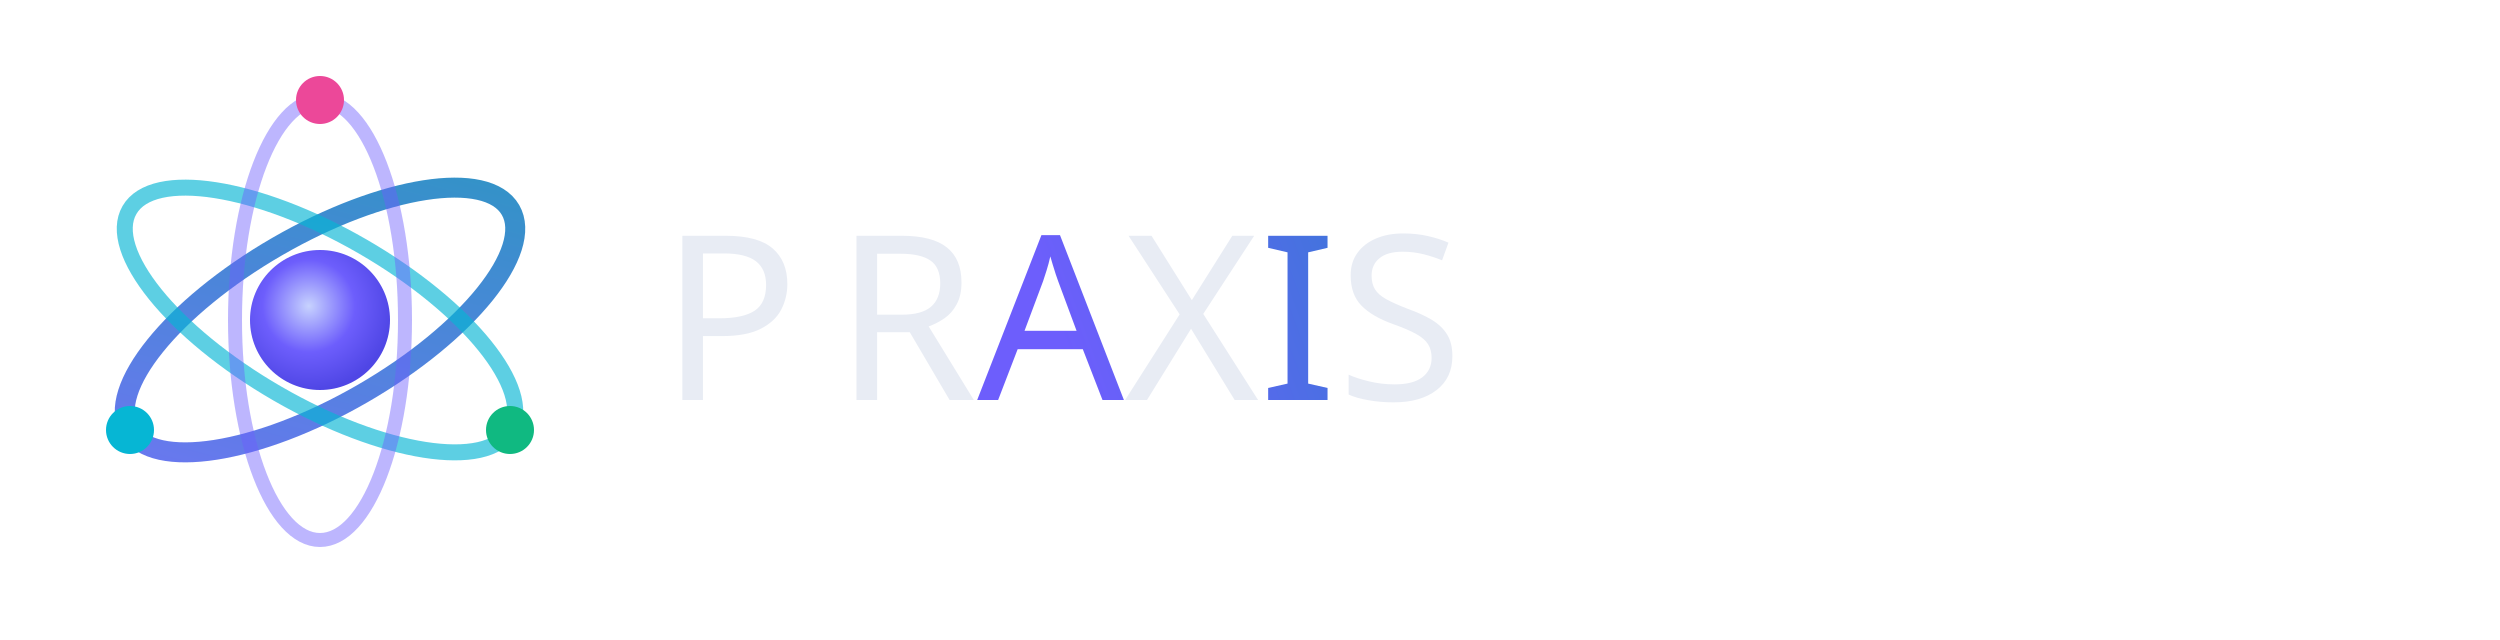
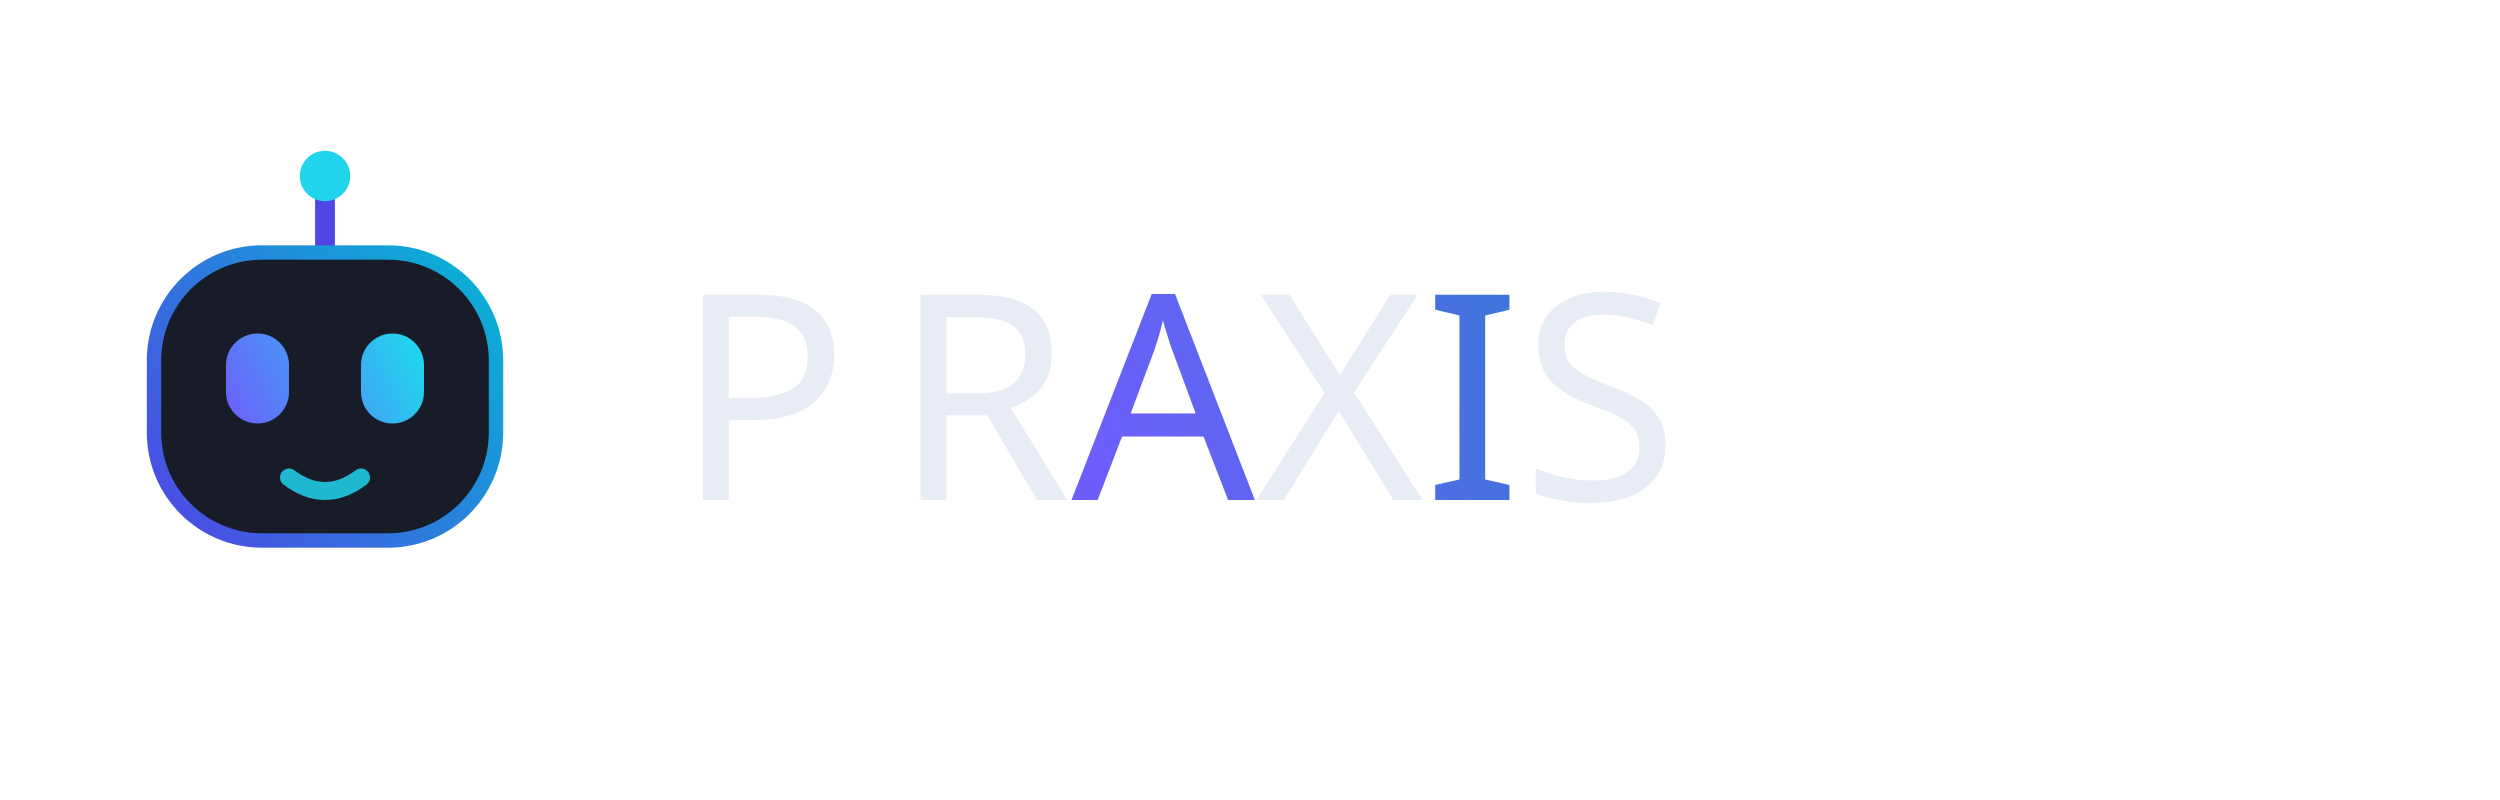
- <svg xmlns="http://www.w3.org/2000/svg" viewBox="0 0 250 64">
+ <svg xmlns="http://www.w3.org/2000/svg" viewBox="0 0 200 64">
  <defs>
-     <radialGradient id="pxs-core" cx="42%" cy="40%" r="60%">
-       <stop offset="0" stop-color="#c7d2fe" />
-       <stop offset="55%" stop-color="#6d5efc" />
-       <stop offset="1" stop-color="#4f46e5" />
-     </radialGradient>
-     <linearGradient id="pxs-ring" x1="10" y1="54" x2="54" y2="10" gradientUnits="userSpaceOnUse">
+     <linearGradient id="pxs-glow" x1="-10" y1="6" x2="10" y2="-4" gradientUnits="userSpaceOnUse">
      <stop offset="0" stop-color="#6d5efc" />
-       <stop offset="1" stop-color="#0891b2" />
+       <stop offset="1" stop-color="#22d3ee" />
    </linearGradient>
-     <linearGradient id="pxs-ai" x1="110" y1="44" x2="175" y2="20" gradientUnits="userSpaceOnUse">
+     <linearGradient id="pxs-rim" x1="-19" y1="17" x2="19" y2="-15" gradientUnits="userSpaceOnUse">
+       <stop offset="0" stop-color="#4f46e5" />
+       <stop offset="1" stop-color="#06b6d4" />
+     </linearGradient>
+     <linearGradient id="pxs-ai" x1="90" y1="44" x2="165" y2="20" gradientUnits="userSpaceOnUse">
      <stop offset="0" stop-color="#6d5efc" />
      <stop offset="1" stop-color="#0891b2" />
    </linearGradient>
  </defs>
-   <g fill="none">
-     <ellipse cx="32" cy="32" rx="22" ry="8.5" stroke="url(#pxs-ring)" stroke-width="2" transform="rotate(-30 32 32)" opacity="0.9" />
-     <ellipse cx="32" cy="32" rx="22" ry="8.5" stroke="#06b6d4" stroke-width="1.6" transform="rotate(30 32 32)" opacity="0.65" />
-     <ellipse cx="32" cy="32" rx="22" ry="8.5" stroke="#6d5efc" stroke-width="1.4" transform="rotate(90 32 32)" opacity="0.45" />
+   <g transform="translate(26 31) scale(0.72)">
+     <line x1="0" y1="-15" x2="0" y2="-21" stroke="#4f46e5" stroke-width="2.2" stroke-linecap="round" />
+     <circle cx="0" cy="-23.5" r="2.8" fill="#22d3ee" />
+     <rect x="-19" y="-15" width="38" height="32" rx="12" fill="#171c28" stroke="url(#pxs-rim)" stroke-width="1.6" />
+     <rect x="-11" y="-6" width="7" height="10" rx="3.5" fill="url(#pxs-glow)" />
+     <rect x="4" y="-6" width="7" height="10" rx="3.5" fill="url(#pxs-glow)" />
+     <path d="M-4 10 Q0 13 4 10" fill="none" stroke="#22d3ee" stroke-width="2" stroke-linecap="round" opacity="0.85" />
  </g>
-   <circle cx="13" cy="43" r="2.4" fill="#06b6d4" />
-   <circle cx="51" cy="43" r="2.4" fill="#10b981" />
-   <circle cx="32" cy="10" r="2.4" fill="#ec4899" />
-   <circle cx="32" cy="32" r="7" fill="url(#pxs-core)" />
-   <text x="66" y="40" font-family="'Avenir Next', 'Century Gothic', 'Futura', 'Segoe UI', system-ui, sans-serif" font-size="23" font-weight="500" letter-spacing="3.5" fill="#e8ecf4">PR<tspan fill="url(#pxs-ai)">A</tspan>X<tspan fill="url(#pxs-ai)">I</tspan>S</text>
+   <text x="54" y="40" font-family="'Avenir Next', 'Century Gothic', 'Futura', 'Segoe UI', system-ui, sans-serif" font-size="23" font-weight="500" letter-spacing="3.5" fill="#e8ecf4">PR<tspan fill="url(#pxs-ai)">A</tspan>X<tspan fill="url(#pxs-ai)">I</tspan>S</text>
</svg>
